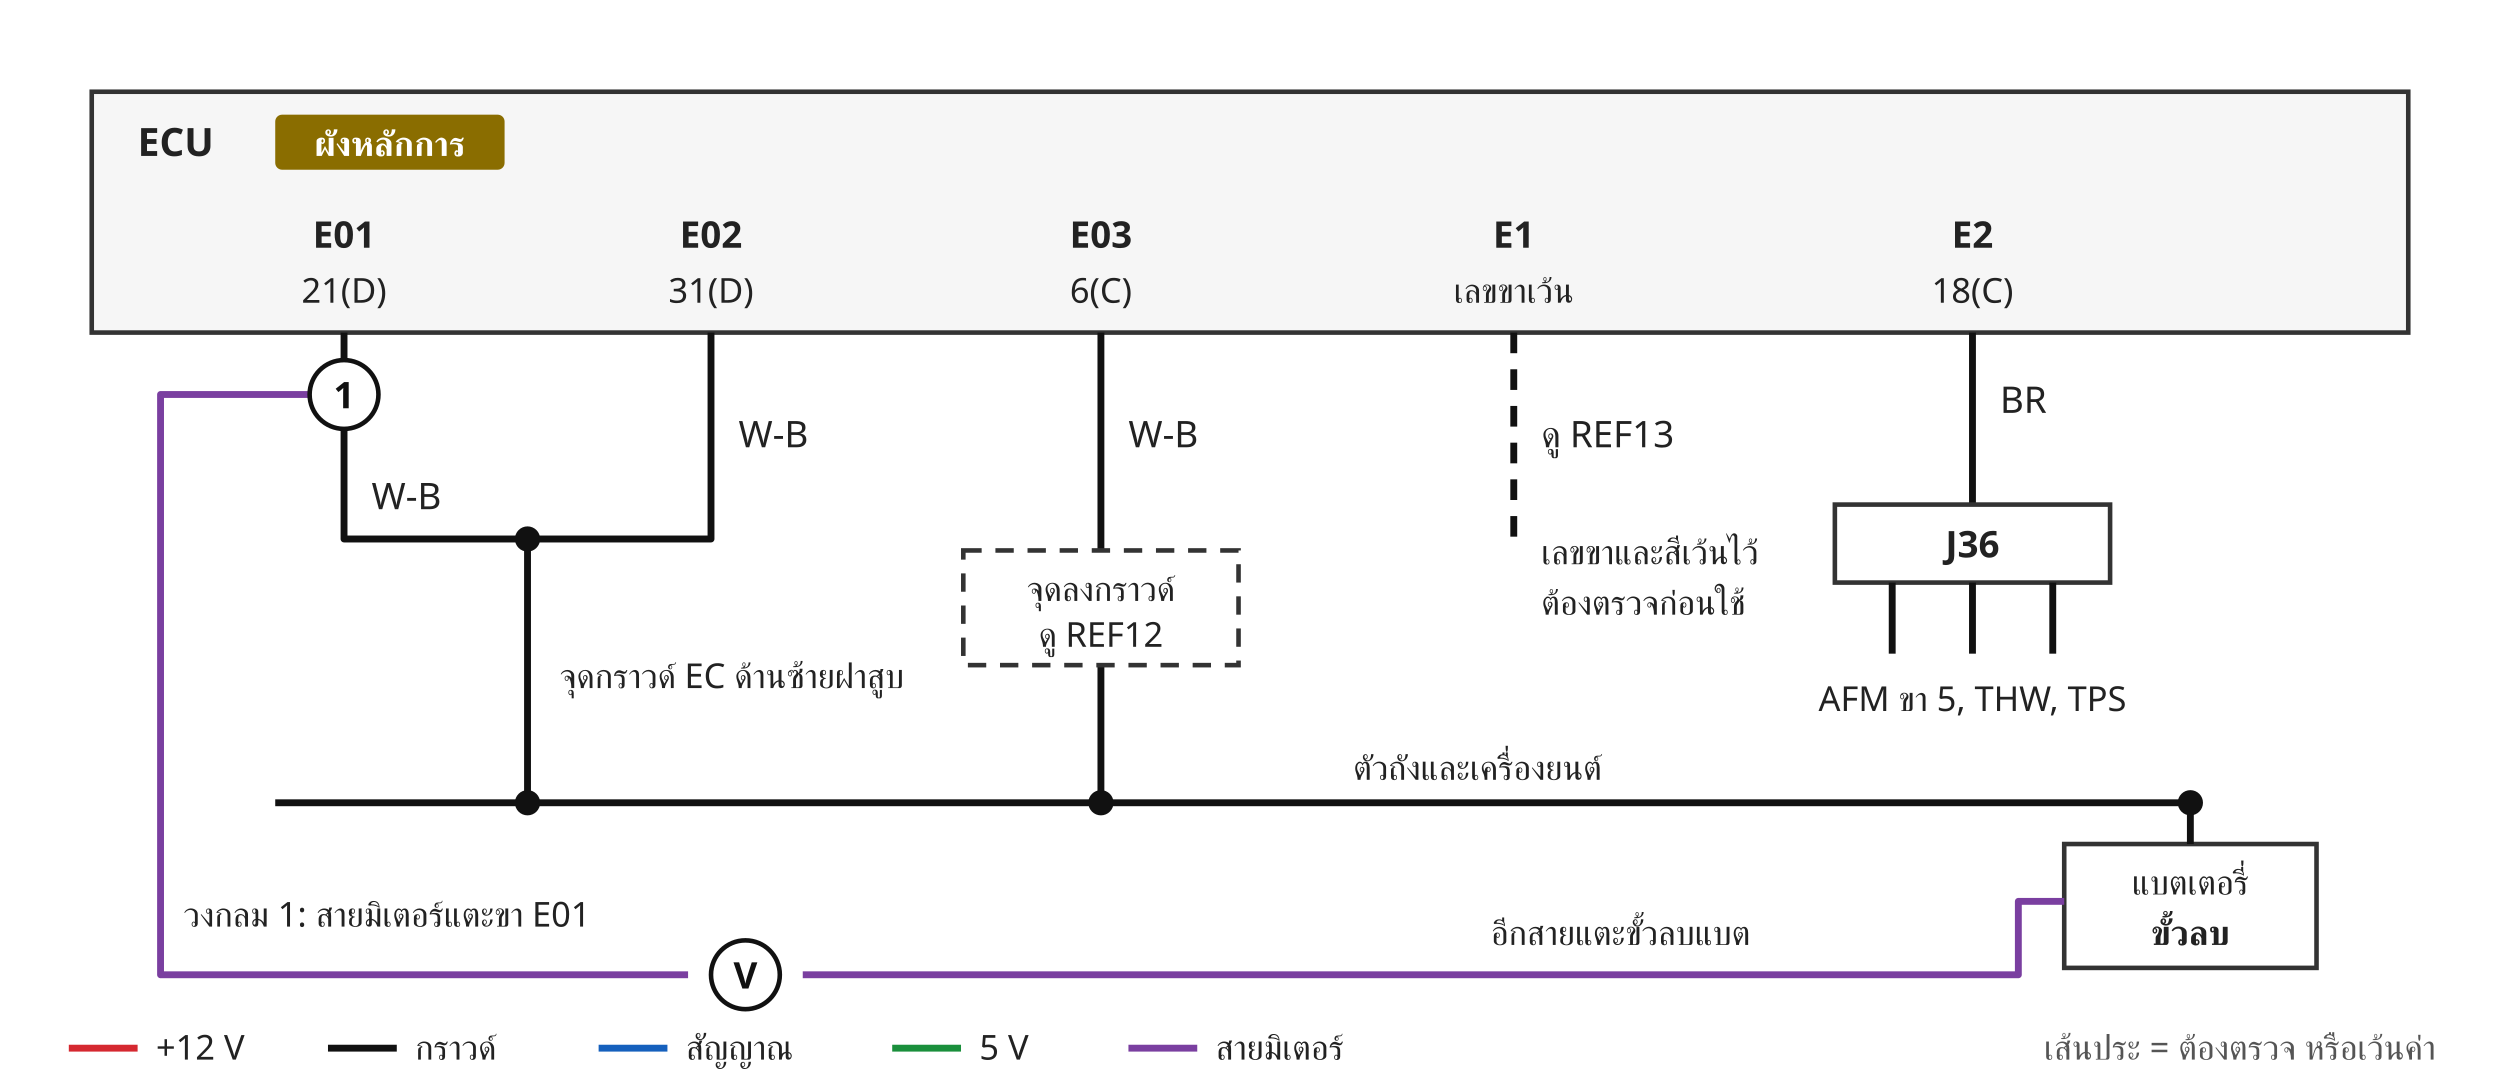
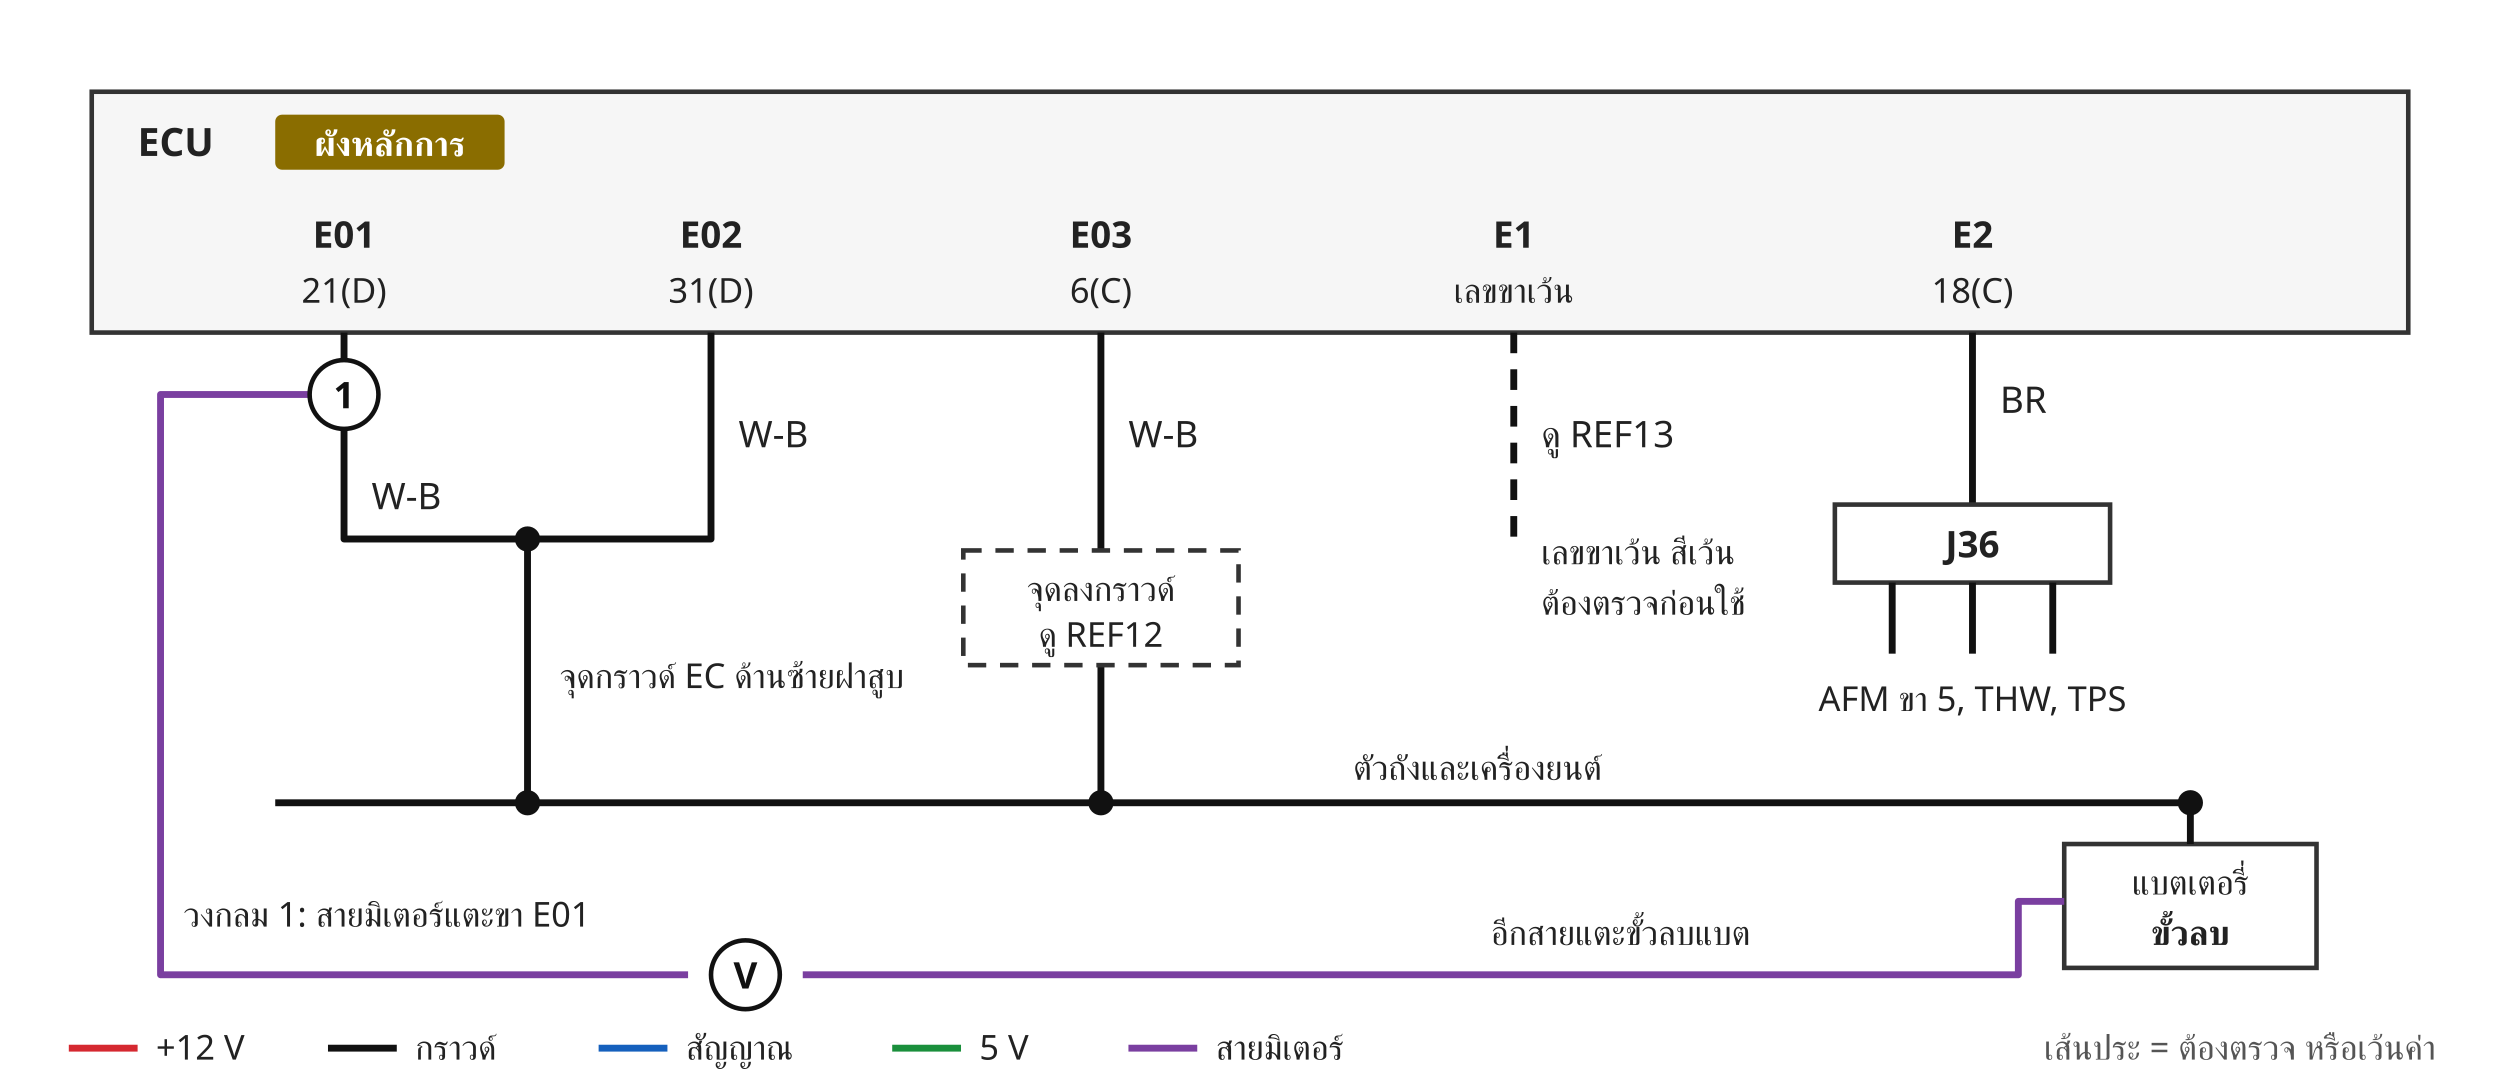
<svg xmlns="http://www.w3.org/2000/svg" viewBox="0 0 1090 470" width="1090" height="470" font-family="Tahoma, &quot;Leelawadee UI&quot;, sans-serif">
  <rect width="1090" height="470" fill="#ffffff" />
  <rect class="box" x="40" y="40" width="1010" height="105" fill="#f6f6f6" stroke="#333333" stroke-width="2" />
  <text x="60" y="68" font-size="17" text-anchor="start" fill="#222222" font-weight="bold">ECU</text>
  <g class="tag">
    <rect x="120" y="50" width="100" height="24" rx="3" fill="#8a6d00" />
    <text x="170" y="68" font-size="15" font-weight="bold" fill="#ffffff" text-anchor="middle">ผังหลักการ</text>
  </g>
  <text x="150" y="108" font-size="16" text-anchor="middle" fill="#222222" font-weight="bold">E01</text>
  <text x="150" y="132" font-size="15" text-anchor="middle" fill="#222222">21(D)</text>
  <text x="310" y="108" font-size="16" text-anchor="middle" fill="#222222" font-weight="bold">E02</text>
  <text x="310" y="132" font-size="15" text-anchor="middle" fill="#222222">31(D)</text>
  <text x="480" y="108" font-size="16" text-anchor="middle" fill="#222222" font-weight="bold">E03</text>
  <text x="480" y="132" font-size="15" text-anchor="middle" fill="#222222">6(C)</text>
  <text x="660" y="108" font-size="16" text-anchor="middle" fill="#222222" font-weight="bold">E1</text>
  <text x="660" y="132" font-size="15" text-anchor="middle" fill="#222222">เลขขาเว้น</text>
  <text x="860" y="108" font-size="16" text-anchor="middle" fill="#222222" font-weight="bold">E2</text>
  <text x="860" y="132" font-size="15" text-anchor="middle" fill="#222222">18(C)</text>
  <polyline class="wire" points="150,145 150,235 310,235 310,145" fill="none" stroke="#111111" stroke-width="3" stroke-linejoin="round" />
  <polyline class="wire" points="230,235 230,350" fill="none" stroke="#111111" stroke-width="3" stroke-linejoin="round" />
  <circle class="dot" cx="230" cy="235" r="5.5" fill="#111111" />
  <circle class="dot" cx="230" cy="350" r="5.5" fill="#111111" />
  <text x="162" y="222" font-size="16" text-anchor="start" fill="#222222">W-B</text>
  <text x="322" y="195" font-size="16" text-anchor="start" fill="#222222">W-B</text>
  <text x="244" y="300" font-size="15" text-anchor="start" fill="#222222">จุดกราวด์ EC ด้านซ้ายฝาสูบ</text>
  <polyline class="wire" points="480,145 480,240" fill="none" stroke="#111111" stroke-width="3" stroke-linejoin="round" />
  <polyline class="wire" points="480,290 480,350" fill="none" stroke="#111111" stroke-width="3" stroke-linejoin="round" />
  <text x="492" y="195" font-size="16" text-anchor="start" fill="#222222">W-B</text>
  <rect class="box" x="420" y="240" width="120" height="50" fill="#ffffff" stroke="#333333" stroke-width="2" stroke-dasharray="8 6" />
  <text x="480" y="262" font-size="15" text-anchor="middle" fill="#222222">จุดลงกราวด์</text>
  <text x="480" y="282" font-size="15" text-anchor="middle" fill="#222222">ดู REF12</text>
  <circle class="dot" cx="480" cy="350" r="5.5" fill="#111111" />
  <polyline class="wire" points="660,145 660,240" fill="none" stroke="#111111" stroke-width="3" stroke-dasharray="9 7" stroke-linejoin="round" />
  <text x="672" y="195" font-size="16" text-anchor="start" fill="#222222">ดู REF13</text>
-   <text x="672" y="246" font-size="15" text-anchor="start" fill="#222222">เลขขาและสีเว้นไว้</text>
+   <text x="672" y="246" font-size="15" text-anchor="start" fill="#222222">เลขขาเว้น สีเว้น</text>
  <text x="672" y="268" font-size="15" text-anchor="start" fill="#222222">ต้องตรวจก่อนใช้</text>
  <polyline class="wire" points="860,145 860,220" fill="none" stroke="#111111" stroke-width="3" stroke-linejoin="round" />
  <text x="872" y="180" font-size="16" text-anchor="start" fill="#222222">BR</text>
  <rect class="box" x="800" y="220" width="120" height="34" fill="#ffffff" stroke="#333333" stroke-width="2" />
  <text x="860" y="243" font-size="16" text-anchor="middle" fill="#222222" font-weight="bold">J36</text>
  <polyline class="wire" points="825,254 825,285" fill="none" stroke="#111111" stroke-width="3" stroke-linejoin="round" />
  <polyline class="wire" points="860,254 860,285" fill="none" stroke="#111111" stroke-width="3" stroke-linejoin="round" />
  <polyline class="wire" points="895,254 895,285" fill="none" stroke="#111111" stroke-width="3" stroke-linejoin="round" />
  <text x="860" y="310" font-size="15" text-anchor="middle" fill="#222222">AFM ขา 5, THW, TPS</text>
  <polyline class="wire" points="120,350 955,350" fill="none" stroke="#111111" stroke-width="3" stroke-linejoin="round" />
  <text x="590" y="340" font-size="15" text-anchor="start" fill="#222222">ตัวถังและเครื่องยนต์</text>
  <rect class="box" x="900" y="368" width="110" height="54" fill="#ffffff" stroke="#333333" stroke-width="2" />
  <text x="955" y="390" font-size="15" text-anchor="middle" fill="#222222">แบตเตอรี่</text>
  <text x="955" y="412" font-size="15" text-anchor="middle" fill="#222222" font-weight="bold">ขั้วลบ</text>
  <text x="80" y="404" font-size="15" text-anchor="start" fill="#222222">วงกลม 1: สายมิเตอร์แตะขา E01</text>
  <text x="650" y="412" font-size="15" text-anchor="start" fill="#222222">อีกสายแตะขั้วลบแบต</text>
  <polyline class="wire" points="955,350 955,368" fill="none" stroke="#111111" stroke-width="3" stroke-linejoin="round" />
  <circle class="dot" cx="955" cy="350" r="5.5" fill="#111111" />
  <polyline class="wire" points="150,172 70,172 70,425 300,425" fill="none" stroke="#7a3fa0" stroke-width="3" stroke-linejoin="round" />
  <g class="mk">
    <circle cx="150" cy="172" r="15" fill="#ffffff" stroke="#111111" stroke-width="2" />
    <text x="150" y="178" font-size="16" font-weight="bold" text-anchor="middle" fill="#111111">1</text>
  </g>
  <polyline class="wire" points="350,425 880,425 880,393 900,393" fill="none" stroke="#7a3fa0" stroke-width="3" stroke-linejoin="round" />
  <g class="mk">
    <circle cx="325" cy="425" r="15" fill="#ffffff" stroke="#111111" stroke-width="2" />
    <text x="325" y="431" font-size="16" font-weight="bold" text-anchor="middle" fill="#111111">V</text>
  </g>
  <polyline class="wire" points="30,457 60,457" fill="none" stroke="#d52830" stroke-width="3" stroke-linejoin="round" />
  <text x="68" y="462" font-size="15" text-anchor="start" fill="#222222">+12 V</text>
  <polyline class="wire" points="143,457 173,457" fill="none" stroke="#111111" stroke-width="3" stroke-linejoin="round" />
  <text x="181" y="462" font-size="15" text-anchor="start" fill="#222222">กราวด์</text>
  <polyline class="wire" points="261,457 291,457" fill="none" stroke="#1560bd" stroke-width="3" stroke-linejoin="round" />
  <text x="299" y="462" font-size="15" text-anchor="start" fill="#222222">สัญญาณ</text>
  <polyline class="wire" points="389,457 419,457" fill="none" stroke="#1a8f3c" stroke-width="3" stroke-linejoin="round" />
  <text x="427" y="462" font-size="15" text-anchor="start" fill="#222222">5 V</text>
  <polyline class="wire" points="492,457 522,457" fill="none" stroke="#7a3fa0" stroke-width="3" stroke-linejoin="round" />
  <text x="530" y="462" font-size="15" text-anchor="start" fill="#222222">สายมิเตอร์</text>
  <text x="1062" y="462" font-size="15" text-anchor="end" fill="#555555">เส้นประ = ต้องตรวจ หรือเว้นค่า</text>
</svg>
